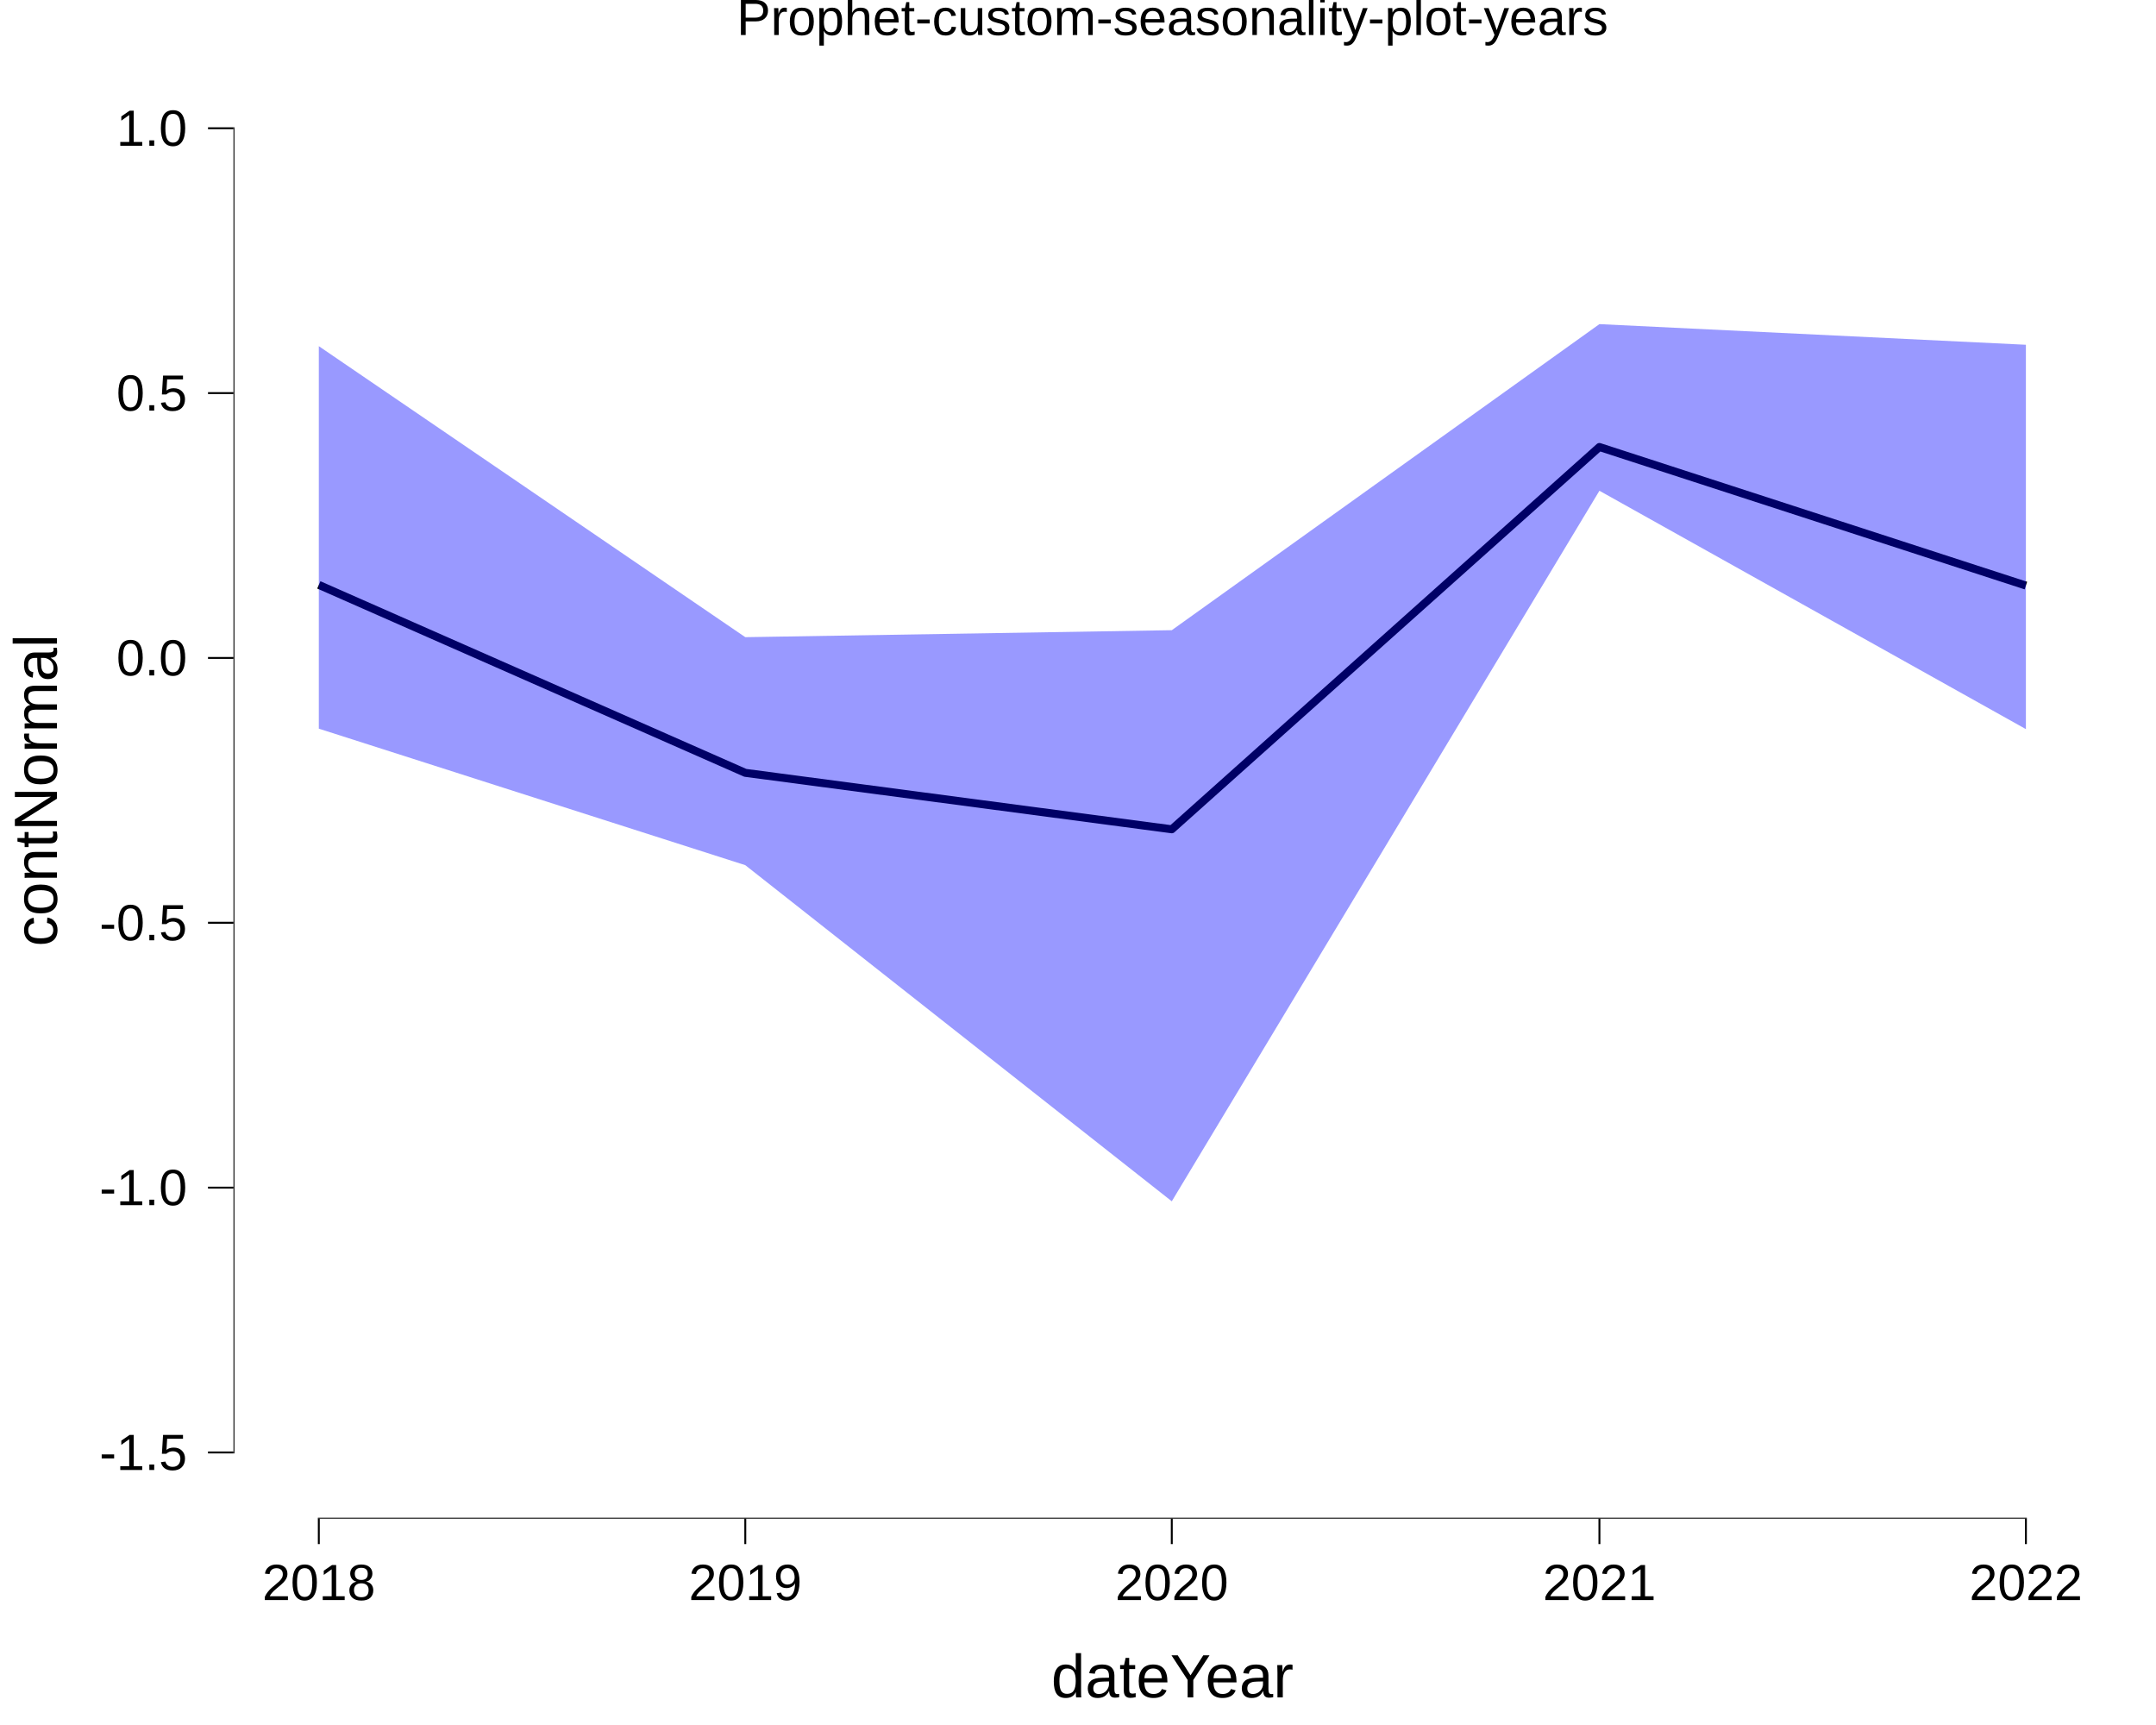
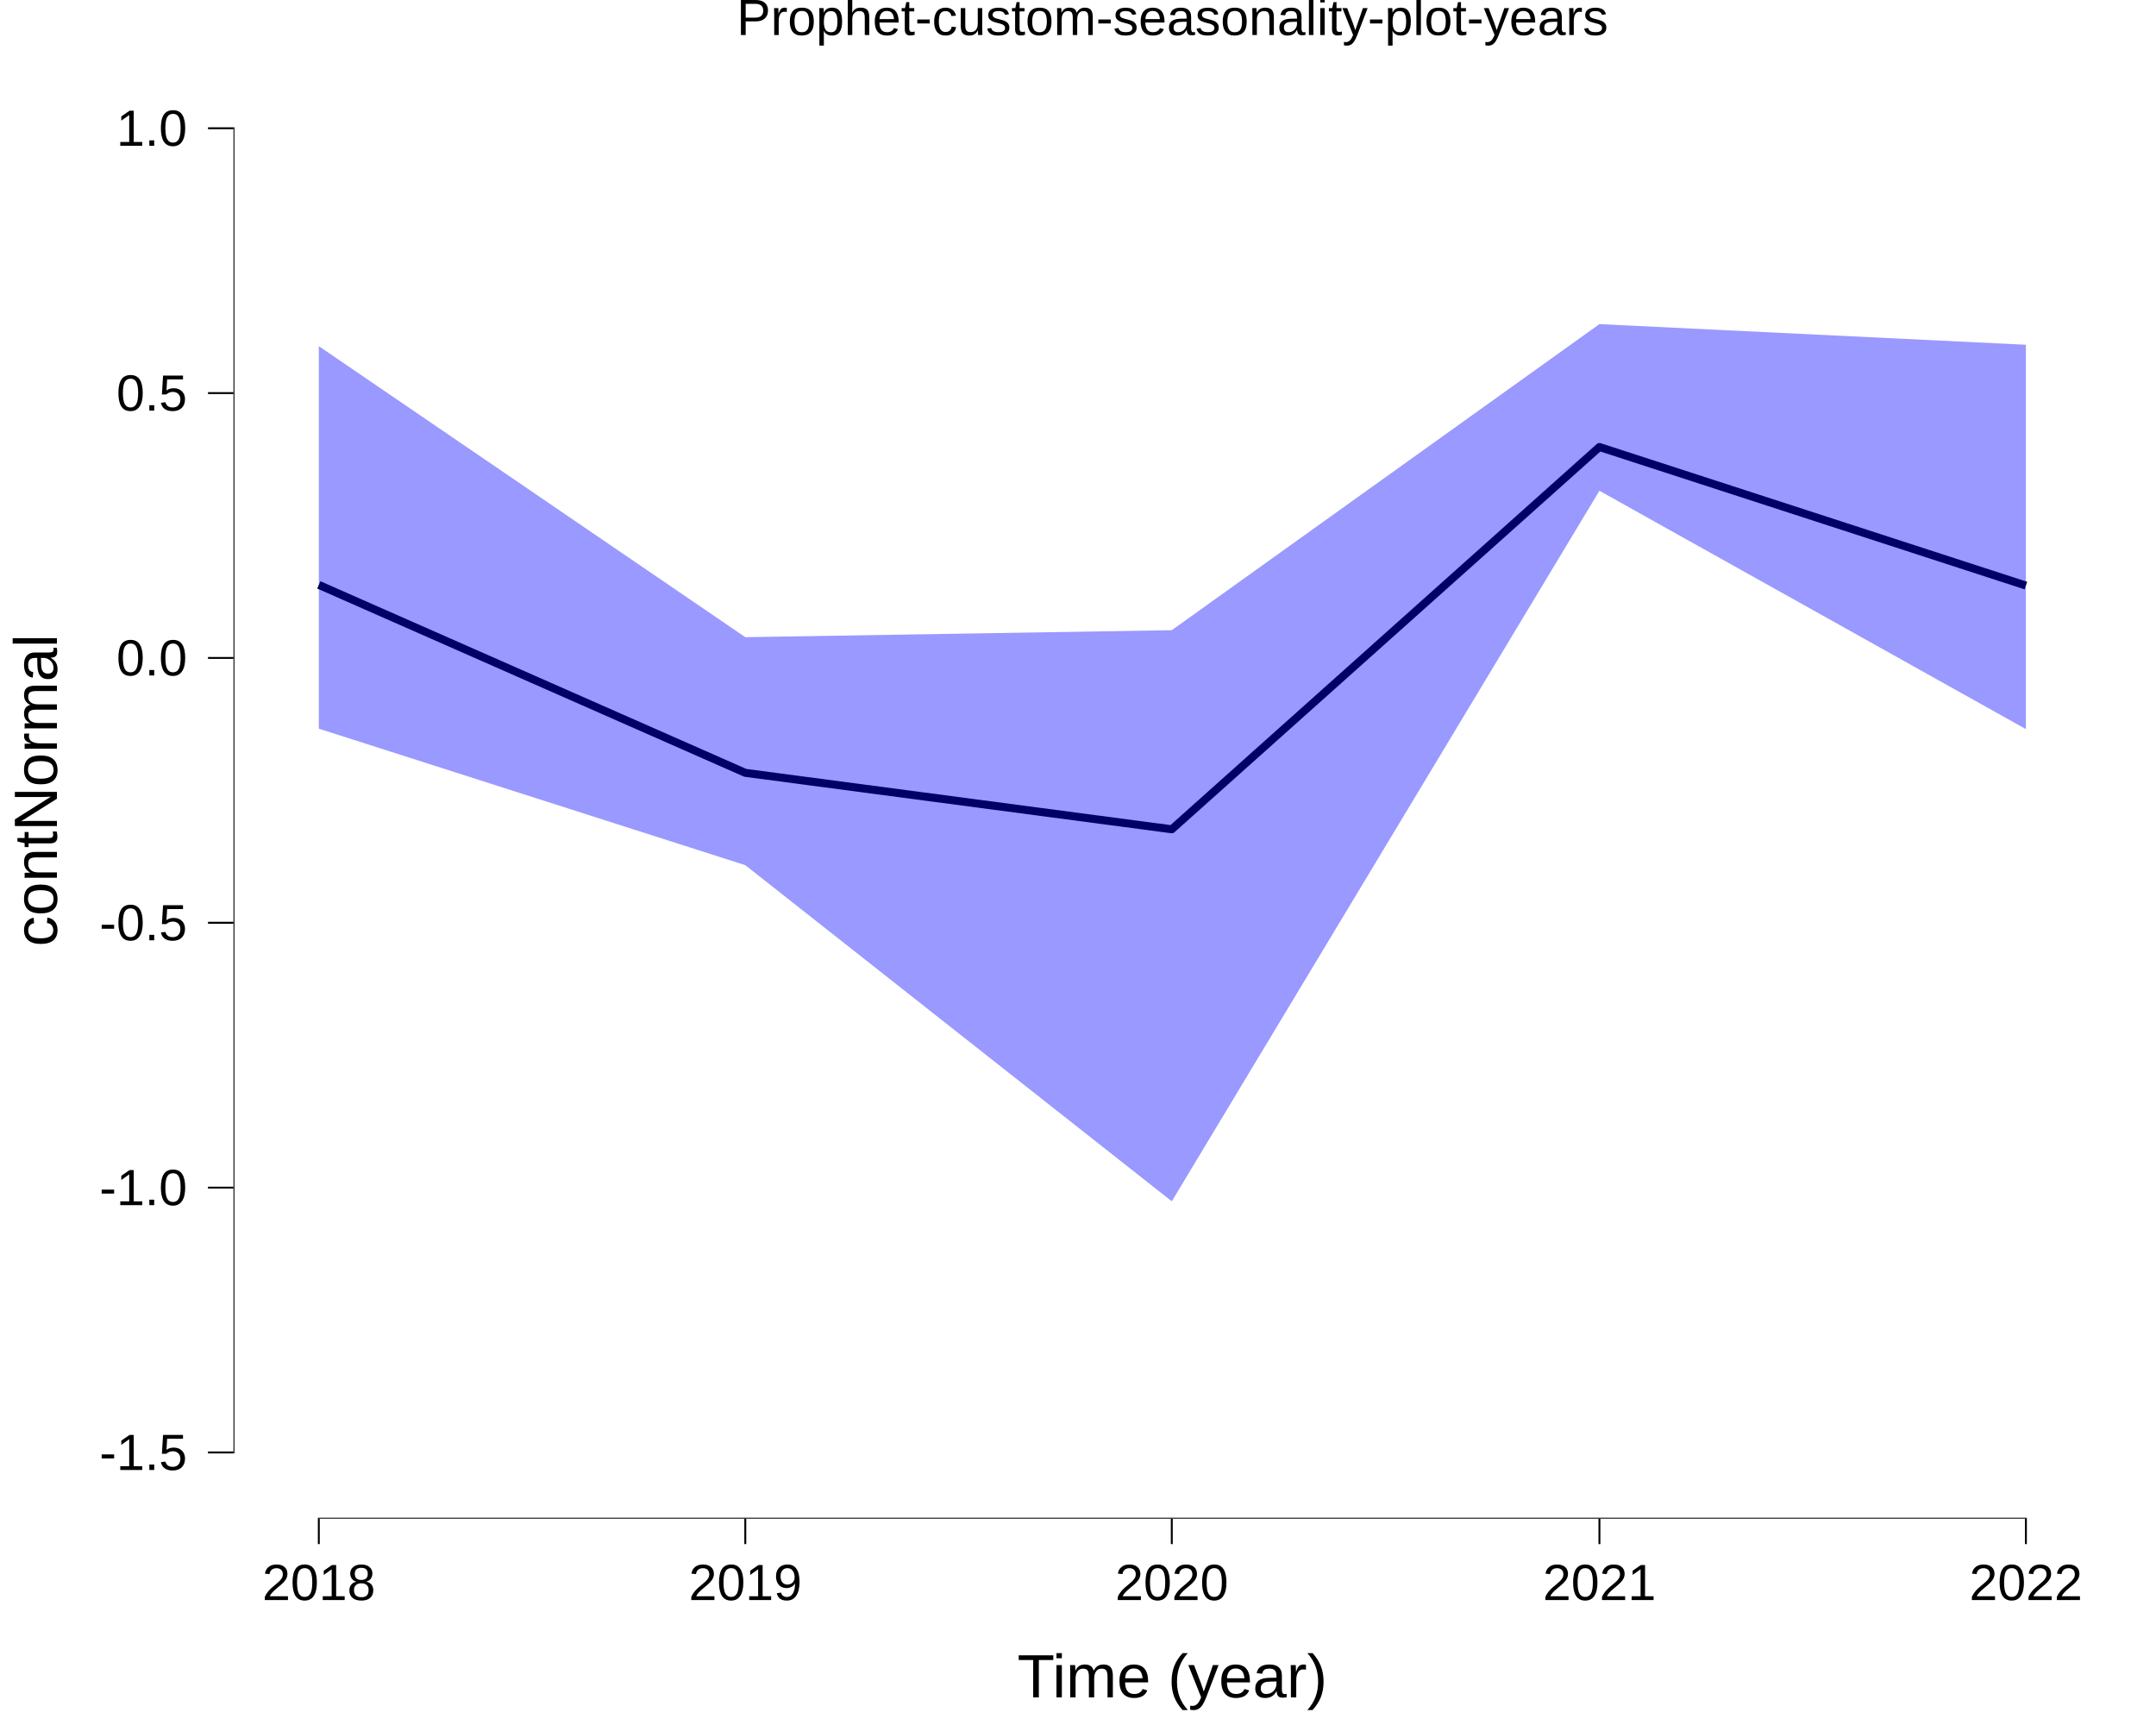
<svg xmlns="http://www.w3.org/2000/svg" viewBox="0 0 720.00 576.00">
  <defs>
    <style type="text/css">
    line, polyline, polygon, path, rect, circle {
      fill: none;
      stroke: #000000;
      stroke-linecap: round;
      stroke-linejoin: round;
      stroke-miterlimit: 10.00;
    }
  </style>
  </defs>
  <rect width="100%" height="100%" style="stroke: none; fill: #FFFFFF;" />
  <rect x="0.00" y="0.00" width="720.00" height="576.00" style="stroke-width: 10.67; stroke: none;" />
  <defs>
    <clipPath id="cpNzcuOTd8NzA1LjA2fDUwNy4xMHwyMC43MQ==">
      <rect x="77.97" y="20.71" width="627.09" height="486.38" />
    </clipPath>
  </defs>
  <rect x="77.97" y="20.71" width="627.09" height="486.38" style="stroke-width: 10.67; stroke: none;" clip-path="url(#cpNzcuOTd8NzA1LjA2fDUwNy4xMHwyMC43MQ==)" />
  <polyline points="106.47,195.30 248.89,258.06 391.32,276.91 534.13,149.26 676.55,195.53 " style="stroke-width: 2.67; stroke-linecap: butt;" clip-path="url(#cpNzcuOTd8NzA1LjA2fDUwNy4xMHwyMC43MQ==)" />
  <polygon points="106.47,115.59 248.89,212.76 391.32,210.43 534.13,108.23 676.55,115.12 676.55,243.46 534.13,163.87 391.32,401.13 248.89,288.89 106.47,243.31 " style="stroke-width: 0.00; stroke: none; fill: #0000FF; fill-opacity: 0.40;" clip-path="url(#cpNzcuOTd8NzA1LjA2fDUwNy4xMHwyMC43MQ==)" />
  <polyline points="106.47,115.59 248.89,212.76 391.32,210.43 534.13,108.23 676.55,115.12 " style="stroke-width: 1.07; stroke: none;" clip-path="url(#cpNzcuOTd8NzA1LjA2fDUwNy4xMHwyMC43MQ==)" />
  <polyline points="676.55,243.46 534.13,163.87 391.32,401.13 248.89,288.89 106.47,243.31 " style="stroke-width: 1.07; stroke: none;" clip-path="url(#cpNzcuOTd8NzA1LjA2fDUwNy4xMHwyMC43MQ==)" />
  <line x1="106.15" y1="507.10" x2="676.87" y2="507.10" style="stroke-width: 0.64; stroke-linecap: butt;" clip-path="url(#cpNzcuOTd8NzA1LjA2fDUwNy4xMHwyMC43MQ==)" />
  <line x1="77.97" y1="485.31" x2="77.97" y2="42.50" style="stroke-width: 0.64; stroke-linecap: butt;" clip-path="url(#cpNzcuOTd8NzA1LjA2fDUwNy4xMHwyMC43MQ==)" />
  <rect x="77.97" y="20.71" width="627.09" height="486.38" style="stroke-width: 0.00; stroke: none;" clip-path="url(#cpNzcuOTd8NzA1LjA2fDUwNy4xMHwyMC43MQ==)" />
  <defs>
    <clipPath id="cpMC4wMHw3MjAuMDB8NTc2LjAwfDAuMDA=">
      <rect x="0.00" y="0.00" width="720.00" height="576.00" />
    </clipPath>
  </defs>
  <polyline points="77.97,507.10 77.97,20.71 " style="stroke-width: 0.00; stroke: none; stroke-linecap: butt;" clip-path="url(#cpMC4wMHw3MjAuMDB8NTc2LjAwfDAuMDA=)" />
  <g clip-path="url(#cpMC4wMHw3MjAuMDB8NTc2LjAwfDAuMDA=)">
    <text x="33.21" y="490.84" style="font-size: 17.00px; font-family: Liberation Sans;" textLength="29.28px" lengthAdjust="spacingAndGlyphs">-1.5</text>
  </g>
  <g clip-path="url(#cpMC4wMHw3MjAuMDB8NTc2LjAwfDAuMDA=)">
    <text x="33.21" y="402.41" style="font-size: 17.00px; font-family: Liberation Sans;" textLength="29.28px" lengthAdjust="spacingAndGlyphs">-1.0</text>
  </g>
  <g clip-path="url(#cpMC4wMHw3MjAuMDB8NTc2LjAwfDAuMDA=)">
    <text x="33.21" y="313.97" style="font-size: 17.00px; font-family: Liberation Sans;" textLength="29.28px" lengthAdjust="spacingAndGlyphs">-0.5</text>
  </g>
  <g clip-path="url(#cpMC4wMHw3MjAuMDB8NTc2LjAwfDAuMDA=)">
    <text x="38.87" y="225.54" style="font-size: 17.00px; font-family: Liberation Sans;" textLength="23.62px" lengthAdjust="spacingAndGlyphs">0.0</text>
  </g>
  <g clip-path="url(#cpMC4wMHw3MjAuMDB8NTc2LjAwfDAuMDA=)">
    <text x="38.87" y="137.11" style="font-size: 17.00px; font-family: Liberation Sans;" textLength="23.62px" lengthAdjust="spacingAndGlyphs">0.5</text>
  </g>
  <g clip-path="url(#cpMC4wMHw3MjAuMDB8NTc2LjAwfDAuMDA=)">
    <text x="38.87" y="48.67" style="font-size: 17.00px; font-family: Liberation Sans;" textLength="23.62px" lengthAdjust="spacingAndGlyphs">1.0</text>
  </g>
  <polyline points="69.46,484.99 77.97,484.99 " style="stroke-width: 0.64; stroke-linecap: butt;" clip-path="url(#cpMC4wMHw3MjAuMDB8NTc2LjAwfDAuMDA=)" />
  <polyline points="69.46,396.56 77.97,396.56 " style="stroke-width: 0.64; stroke-linecap: butt;" clip-path="url(#cpMC4wMHw3MjAuMDB8NTc2LjAwfDAuMDA=)" />
  <polyline points="69.46,308.12 77.97,308.12 " style="stroke-width: 0.64; stroke-linecap: butt;" clip-path="url(#cpMC4wMHw3MjAuMDB8NTc2LjAwfDAuMDA=)" />
  <polyline points="69.46,219.69 77.97,219.69 " style="stroke-width: 0.64; stroke-linecap: butt;" clip-path="url(#cpMC4wMHw3MjAuMDB8NTc2LjAwfDAuMDA=)" />
  <polyline points="69.46,131.26 77.97,131.26 " style="stroke-width: 0.64; stroke-linecap: butt;" clip-path="url(#cpMC4wMHw3MjAuMDB8NTc2LjAwfDAuMDA=)" />
  <polyline points="69.46,42.82 77.97,42.82 " style="stroke-width: 0.64; stroke-linecap: butt;" clip-path="url(#cpMC4wMHw3MjAuMDB8NTc2LjAwfDAuMDA=)" />
  <polyline points="77.97,507.10 705.06,507.10 " style="stroke-width: 0.00; stroke: none; stroke-linecap: butt;" clip-path="url(#cpMC4wMHw3MjAuMDB8NTc2LjAwfDAuMDA=)" />
  <polyline points="106.47,515.60 106.47,507.10 " style="stroke-width: 0.64; stroke-linecap: butt;" clip-path="url(#cpMC4wMHw3MjAuMDB8NTc2LjAwfDAuMDA=)" />
  <polyline points="248.89,515.60 248.89,507.10 " style="stroke-width: 0.64; stroke-linecap: butt;" clip-path="url(#cpMC4wMHw3MjAuMDB8NTc2LjAwfDAuMDA=)" />
  <polyline points="391.32,515.60 391.32,507.10 " style="stroke-width: 0.64; stroke-linecap: butt;" clip-path="url(#cpMC4wMHw3MjAuMDB8NTc2LjAwfDAuMDA=)" />
  <polyline points="534.13,515.60 534.13,507.10 " style="stroke-width: 0.64; stroke-linecap: butt;" clip-path="url(#cpMC4wMHw3MjAuMDB8NTc2LjAwfDAuMDA=)" />
  <polyline points="676.55,515.60 676.55,507.10 " style="stroke-width: 0.64; stroke-linecap: butt;" clip-path="url(#cpMC4wMHw3MjAuMDB8NTc2LjAwfDAuMDA=)" />
  <g clip-path="url(#cpMC4wMHw3MjAuMDB8NTc2LjAwfDAuMDA=)">
    <text x="87.57" y="534.28" style="font-size: 17.00px; font-family: Liberation Sans;" textLength="37.81px" lengthAdjust="spacingAndGlyphs">2018</text>
  </g>
  <g clip-path="url(#cpMC4wMHw3MjAuMDB8NTc2LjAwfDAuMDA=)">
    <text x="229.99" y="534.28" style="font-size: 17.00px; font-family: Liberation Sans;" textLength="37.81px" lengthAdjust="spacingAndGlyphs">2019</text>
  </g>
  <g clip-path="url(#cpMC4wMHw3MjAuMDB8NTc2LjAwfDAuMDA=)">
    <text x="372.41" y="534.28" style="font-size: 17.00px; font-family: Liberation Sans;" textLength="37.81px" lengthAdjust="spacingAndGlyphs">2020</text>
  </g>
  <g clip-path="url(#cpMC4wMHw3MjAuMDB8NTc2LjAwfDAuMDA=)">
    <text x="515.22" y="534.28" style="font-size: 17.00px; font-family: Liberation Sans;" textLength="37.81px" lengthAdjust="spacingAndGlyphs">2021</text>
  </g>
  <g clip-path="url(#cpMC4wMHw3MjAuMDB8NTc2LjAwfDAuMDA=)">
    <text x="657.65" y="534.28" style="font-size: 17.00px; font-family: Liberation Sans;" textLength="37.81px" lengthAdjust="spacingAndGlyphs">2022</text>
  </g>
  <g clip-path="url(#cpMC4wMHw3MjAuMDB8NTc2LjAwfDAuMDA=)">
-     <text x="351.06" y="566.78" style="font-size: 20.40px; font-family: Liberation Sans;" textLength="80.91px" lengthAdjust="spacingAndGlyphs">dateYear</text>
+     <text x="339.75" y="566.78" style="font-size: 20.40px; font-family: Liberation Sans;" textLength="103.52px" lengthAdjust="spacingAndGlyphs">Time (year)</text>
  </g>
  <g clip-path="url(#cpMC4wMHw3MjAuMDB8NTc2LjAwfDAuMDA=)">
    <text transform="translate(19.01,316.05) rotate(-90)" style="font-size: 20.40px; font-family: Liberation Sans;" textLength="104.28px" lengthAdjust="spacingAndGlyphs">contNormal</text>
  </g>
  <g clip-path="url(#cpMC4wMHw3MjAuMDB8NTc2LjAwfDAuMDA=)">
    <text x="246.04" y="11.70" style="font-size: 17.00px; font-family: Liberation Sans;" textLength="290.95px" lengthAdjust="spacingAndGlyphs">Prophet-custom-seasonality-plot-years</text>
  </g>
</svg>
